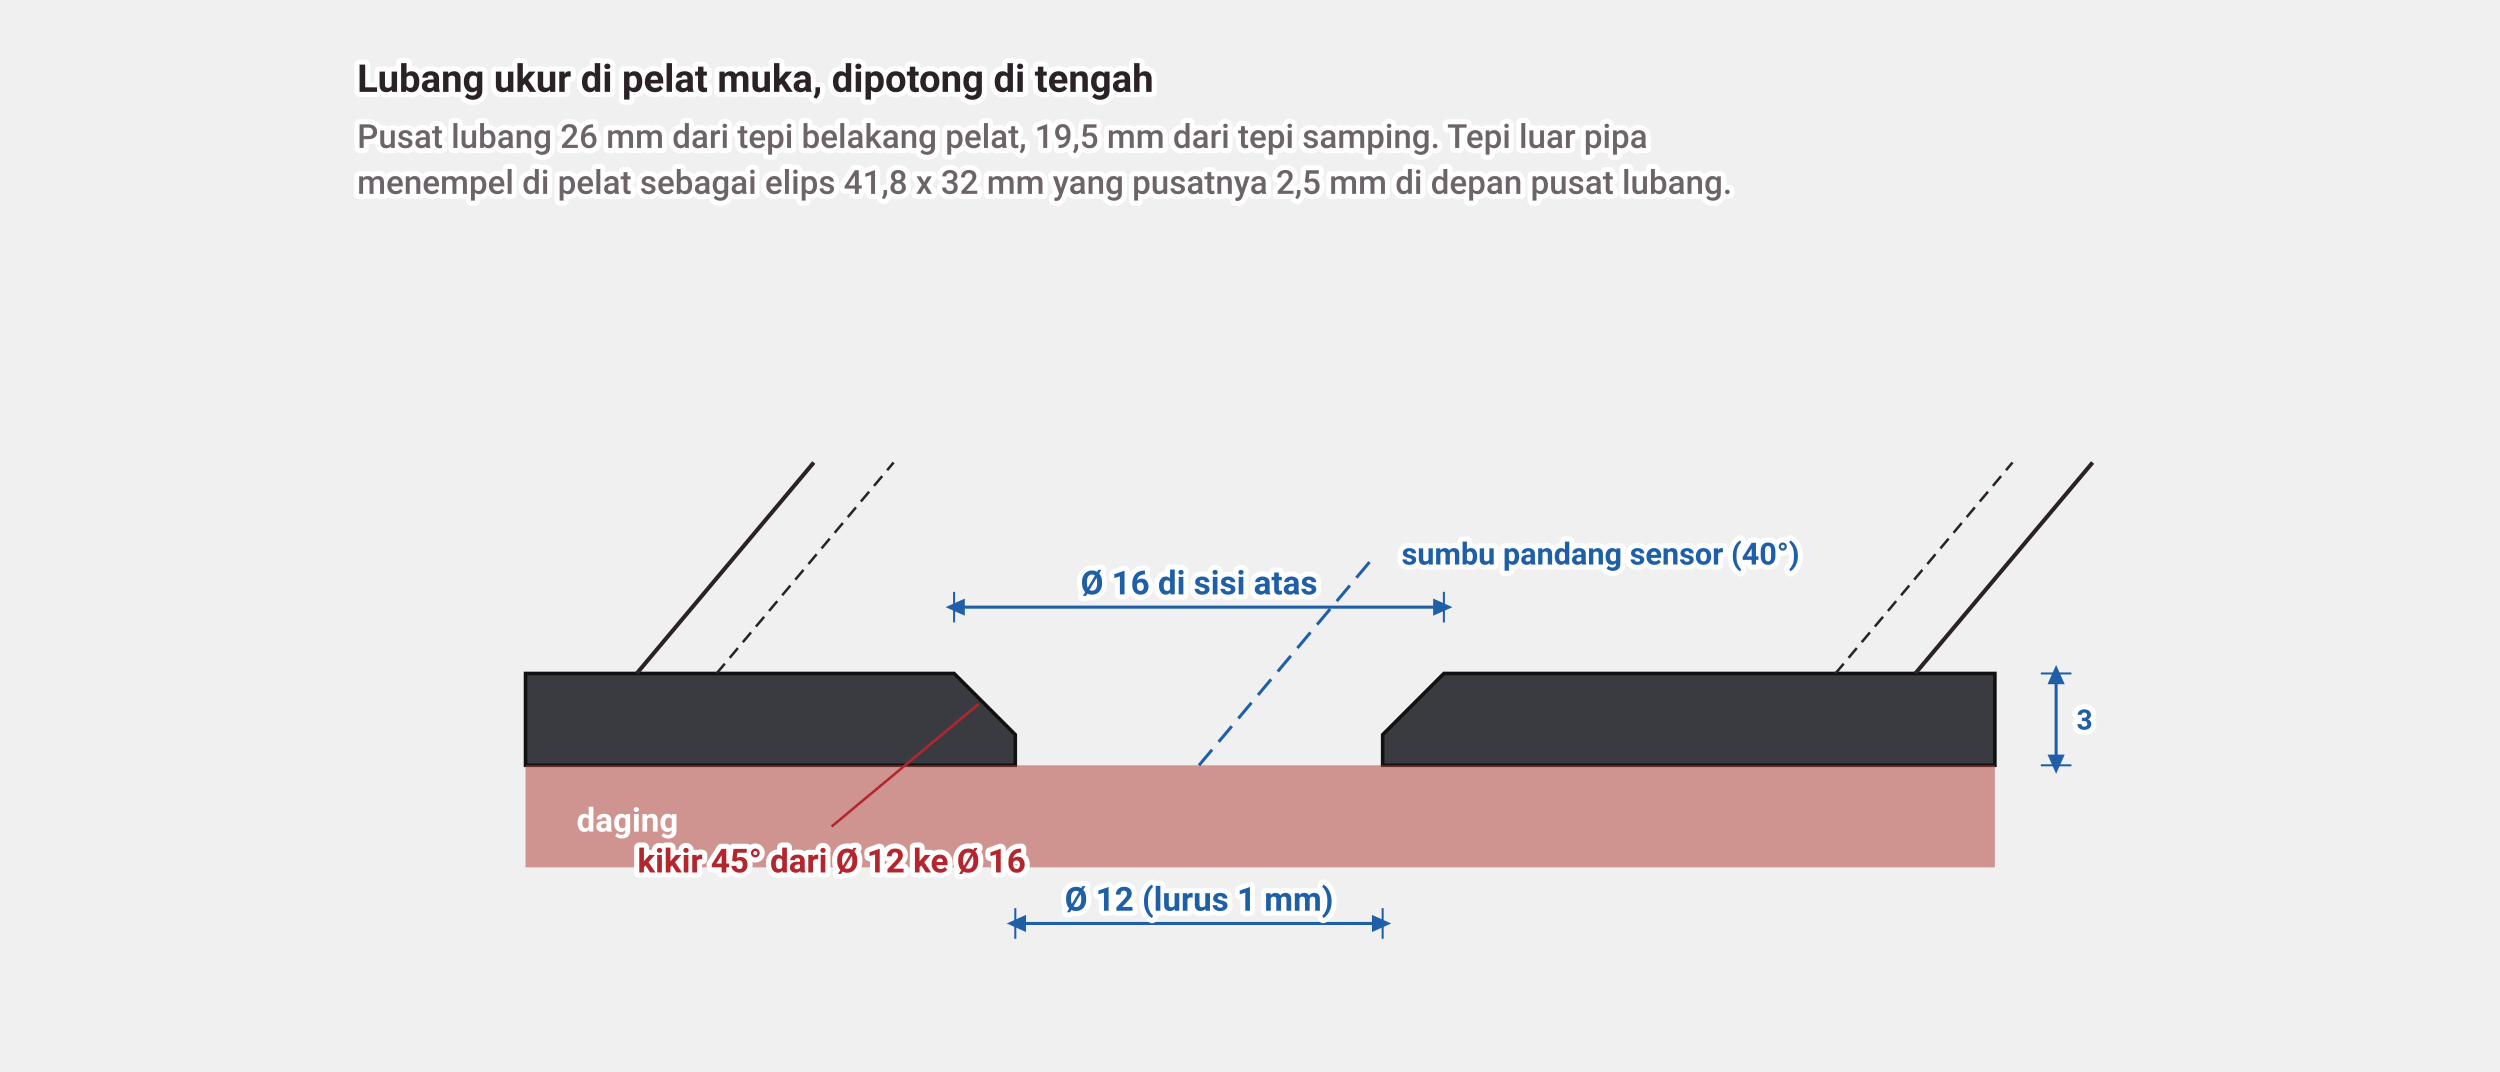
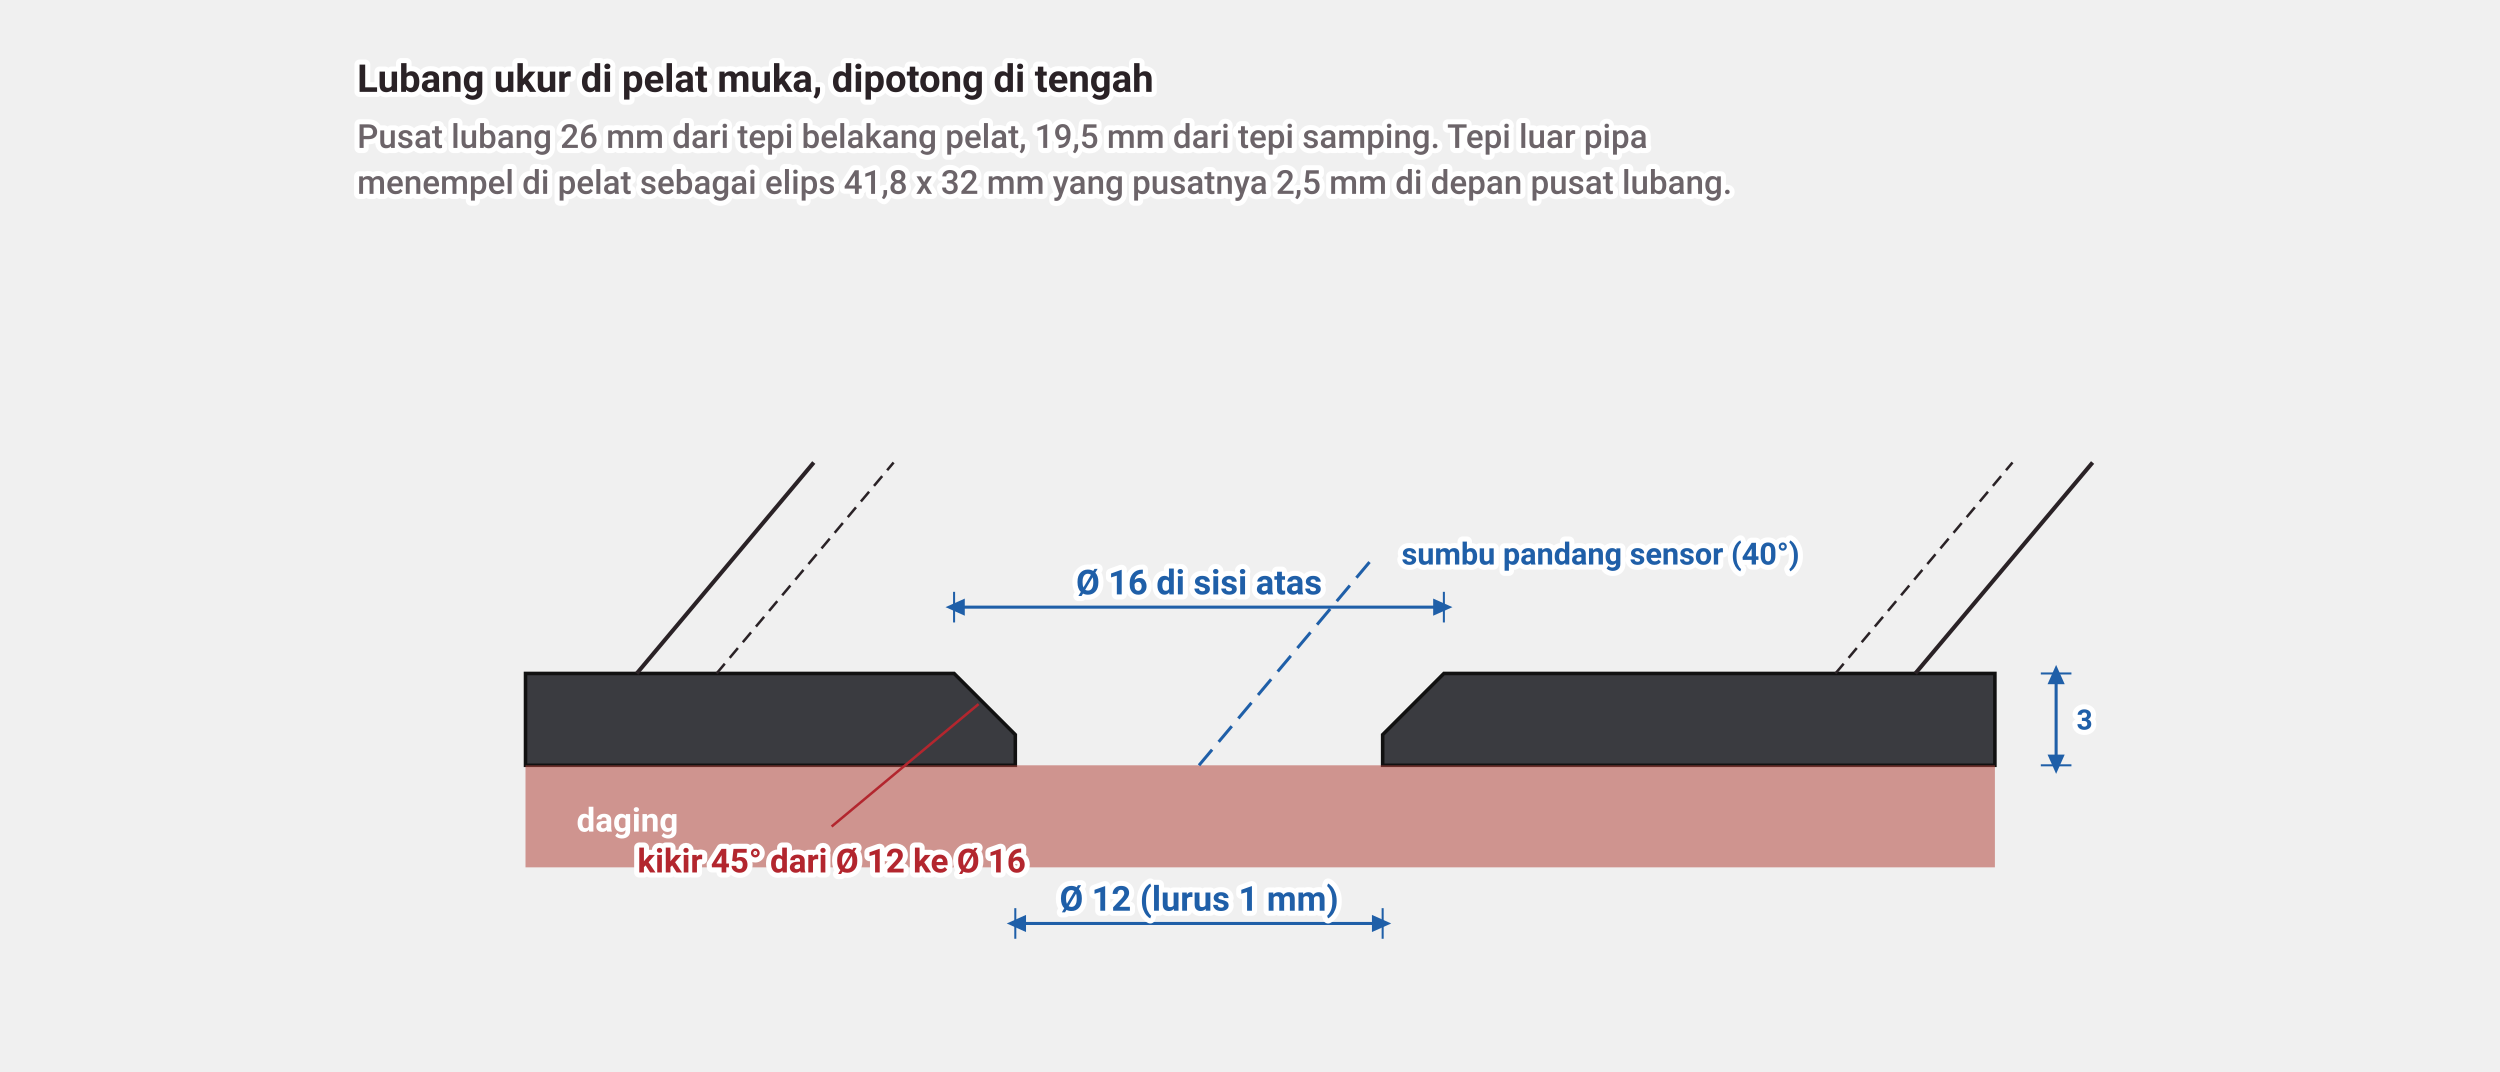
<svg xmlns="http://www.w3.org/2000/svg" viewBox="0 0 980 420" font-family="system-ui,Segoe UI,Roboto,sans-serif" role="img" aria-label="Lubang ukur">
  <defs>
    <marker id="pa" viewBox="0 0 10 10" refX="5" refY="5" markerWidth="7" markerHeight="7" orient="auto-start-reverse">
      <path d="M0,1 L9,5 L0,9 z" fill="#1f5fa8" />
+     </marker>
+     <marker id="pm" viewBox="0 0 10 10" refX="5" refY="5" markerWidth="7" markerHeight="7" orient="auto-start-reverse">
+       <path d="M0,1 L9,5 L0,9 z" fill="#b3262e" />
    </marker>
  </defs>
  <path d="M206.0,300.0 L398.0,300.0 L398.0,288.0 L374.0,264.0 L206.0,264.0 Z" fill="#3a3b40" stroke="#111" stroke-width="1.4" />
  <path d="M542.0,300.0 L782.0,300.0 L782.0,264.0 L566.0,264.0 L542.0,288.0 Z" fill="#3a3b40" stroke="#111" stroke-width="1.4" />
  <rect x="206.0" y="300.0" width="576.0" height="40" fill="#b5483f" opacity=".55" />
  <text x="226.0" y="326.0" font-size="13" font-weight="700" fill="#fff">daging</text>
  <line x1="249.6" y1="264.0" x2="319.0" y2="181.3" stroke="#2a2226" stroke-width="1.6" />
  <line x1="750.8" y1="264.0" x2="820.3" y2="181.3" stroke="#2a2226" stroke-width="1.6" />
  <line x1="280.9" y1="264.0" x2="350.3" y2="181.3" stroke="#2a2226" stroke-width="1" stroke-dasharray="5 3" />
  <line x1="719.5" y1="264.0" x2="788.9" y2="181.3" stroke="#2a2226" stroke-width="1" stroke-dasharray="5 3" />
  <line x1="470.0" y1="300.0" x2="539.4" y2="217.3" stroke="#1f5fa8" stroke-width="1.2" stroke-dasharray="8 4" />
  <text x="549.4" y="221.3" font-size="12" font-weight="600" fill="#1f5fa8" text-anchor="start" paint-order="stroke" stroke="#fff" stroke-width="4" stroke-linejoin="round">sumbu pandang sensor (40°)</text>
  <line x1="398.0" y1="362.0" x2="542.0" y2="362.0" stroke="#1f5fa8" stroke-width="1.2" marker-start="url(#pa)" marker-end="url(#pa)" />
  <line x1="398.0" y1="356.0" x2="398.0" y2="368.0" stroke="#1f5fa8" stroke-width=".8" />
  <line x1="542.0" y1="356.0" x2="542.0" y2="368.0" stroke="#1f5fa8" stroke-width=".8" />
-   <text x="470.0" y="357.0" font-size="13" font-weight="700" fill="#1f5fa8" text-anchor="middle" paint-order="stroke" stroke="#fff" stroke-width="4" stroke-linejoin="round">Ø 12 (lurus 1 mm)</text>
+   <text x="470.0" y="357.0" font-size="13.5" font-weight="700" fill="#1f5fa8" text-anchor="middle" paint-order="stroke" stroke="#fff" stroke-width="4" stroke-linejoin="round">Ø 12 (lurus 1 mm)</text>
  <line x1="374.0" y1="238.0" x2="566.0" y2="238.0" stroke="#1f5fa8" stroke-width="1.2" marker-start="url(#pa)" marker-end="url(#pa)" />
  <line x1="374.0" y1="232.0" x2="374.0" y2="244.0" stroke="#1f5fa8" stroke-width=".8" />
  <line x1="566.0" y1="232.0" x2="566.0" y2="244.0" stroke="#1f5fa8" stroke-width=".8" />
-   <text x="470.0" y="233.0" font-size="13" font-weight="700" fill="#1f5fa8" text-anchor="middle" paint-order="stroke" stroke="#fff" stroke-width="4" stroke-linejoin="round">Ø 16 di sisi atas</text>
+   <text x="470.0" y="233.0" font-size="13.5" font-weight="700" fill="#1f5fa8" text-anchor="middle" paint-order="stroke" stroke="#fff" stroke-width="4" stroke-linejoin="round">Ø 16 di sisi atas</text>
  <line x1="806.0" y1="300.0" x2="806.0" y2="264.0" stroke="#1f5fa8" stroke-width="1.2" marker-start="url(#pa)" marker-end="url(#pa)" />
  <line x1="800.0" y1="300.0" x2="812.0" y2="300.0" stroke="#1f5fa8" stroke-width=".8" />
  <line x1="800.0" y1="264.0" x2="812.0" y2="264.0" stroke="#1f5fa8" stroke-width=".8" />
  <text x="814.0" y="286.0" font-size="11" font-weight="700" fill="#1f5fa8" text-anchor="start" paint-order="stroke" stroke="#fff" stroke-width="4" stroke-linejoin="round">3</text>
  <path d="M383.6,276.0 L326.0,324.0" stroke="#b3262e" fill="none" />
  <text x="326.0" y="342.0" font-size="13" font-weight="700" fill="#b3262e" text-anchor="middle" paint-order="stroke" stroke="#fff" stroke-width="4" stroke-linejoin="round">kikir 45° dari Ø 12 ke Ø 16</text>
  <text x="140.0" y="36.0" font-size="15" font-weight="700" fill="#2a2226" text-anchor="start" paint-order="stroke" stroke="#fff" stroke-width="4" stroke-linejoin="round">Lubang ukur di pelat muka, dipotong di tengah</text>
  <text x="140.0" y="58.0" font-size="13" font-weight="500" fill="#6c6469" text-anchor="start" paint-order="stroke" stroke="#fff" stroke-width="4" stroke-linejoin="round">Pusat lubang 26 mm dari tepi belakang pelat, 19,5 mm dari tepi samping. Tepi luar pipa</text>
  <text x="140.0" y="76.0" font-size="13" font-weight="500" fill="#6c6469" text-anchor="start" paint-order="stroke" stroke="#fff" stroke-width="4" stroke-linejoin="round">menempel di pelat sebagai elips 41,8 x 32 mm yang pusatnya 2,5 mm di depan pusat lubang.</text>
</svg>
